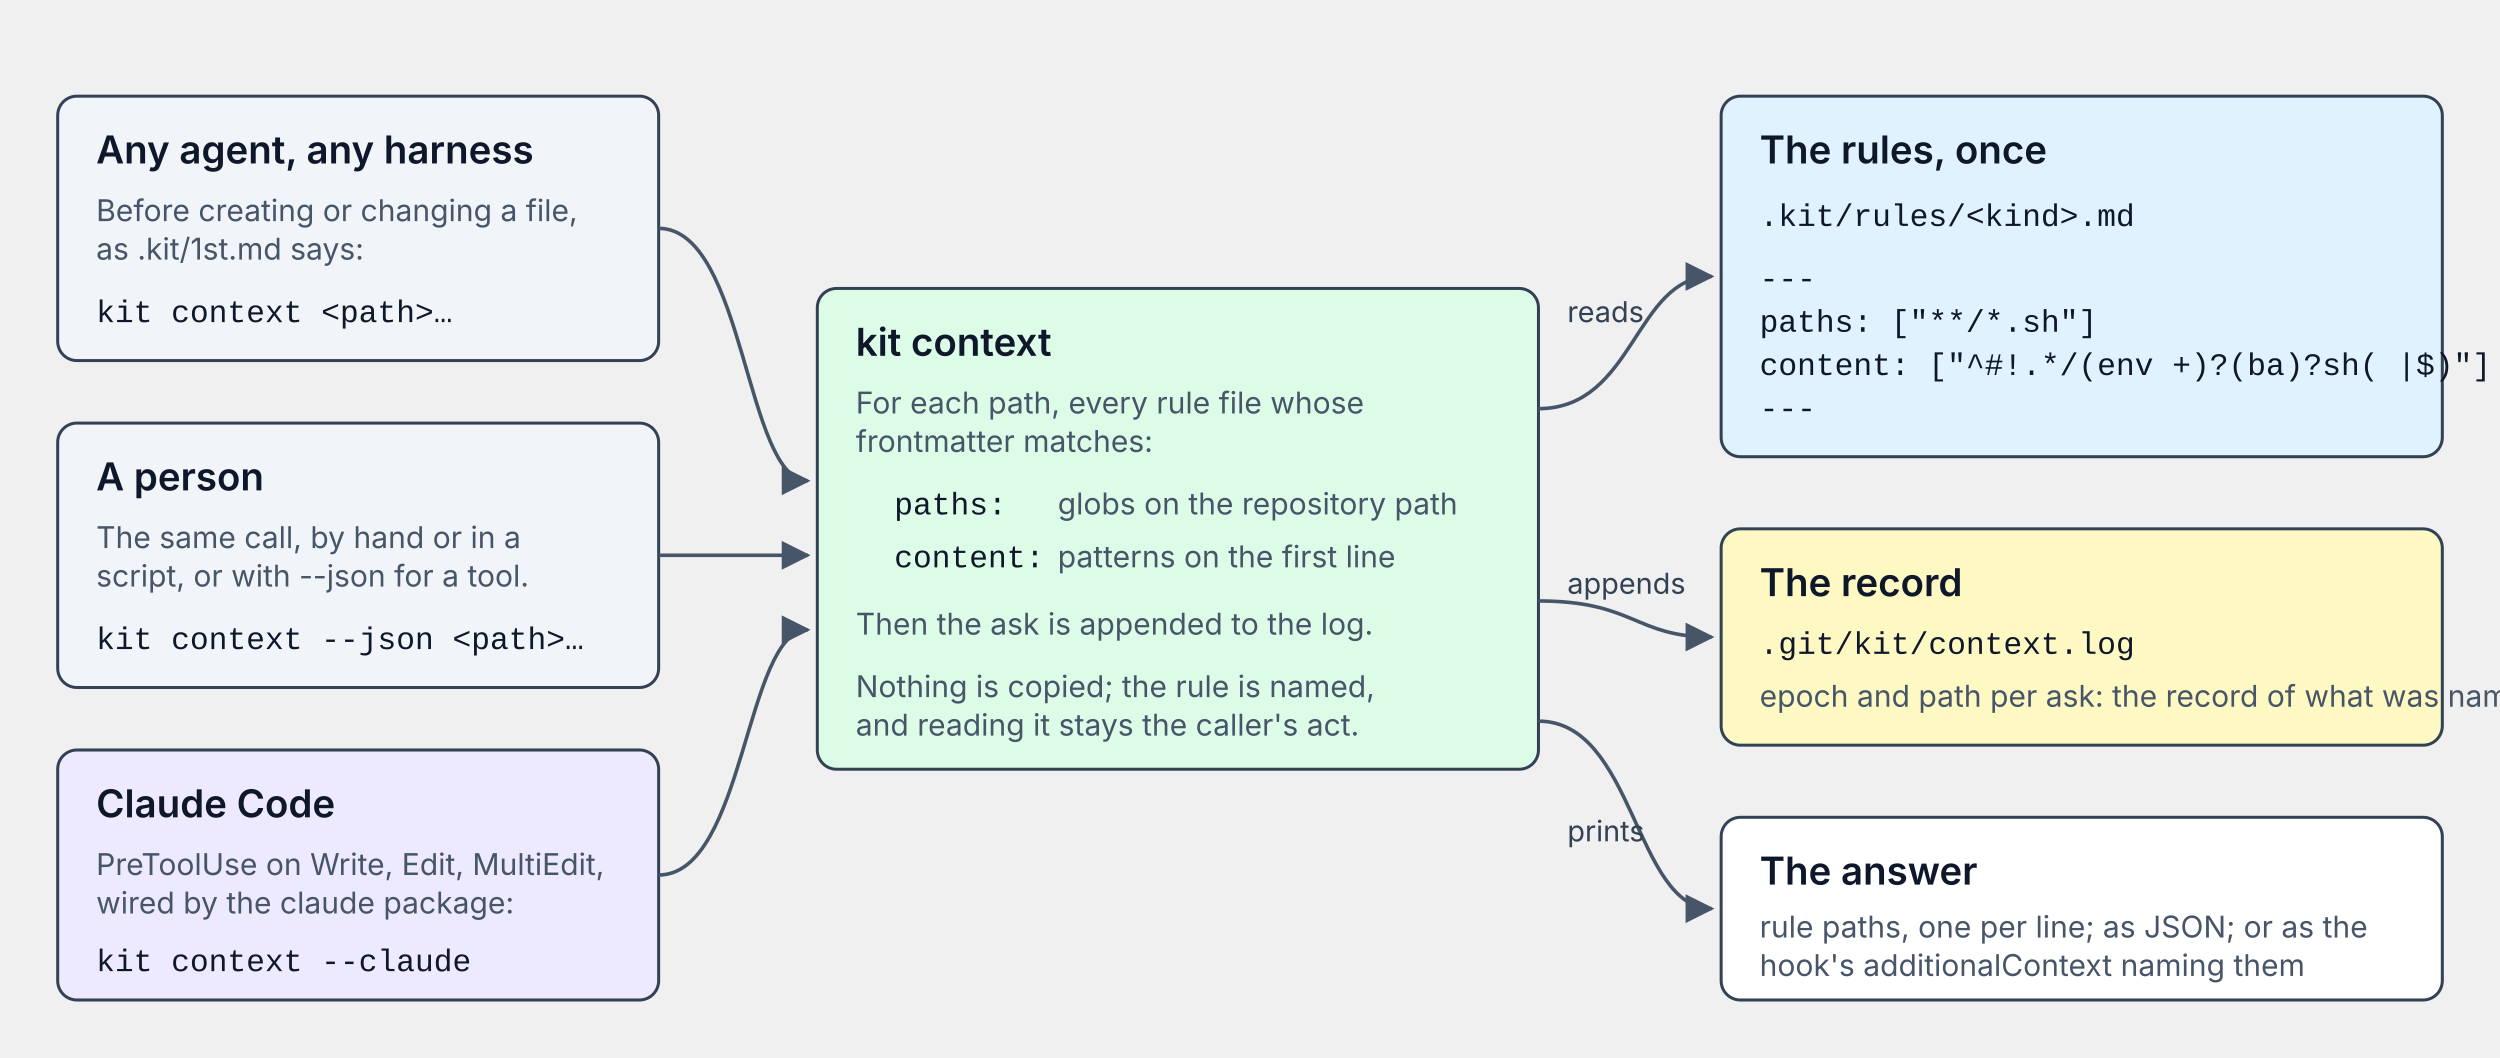
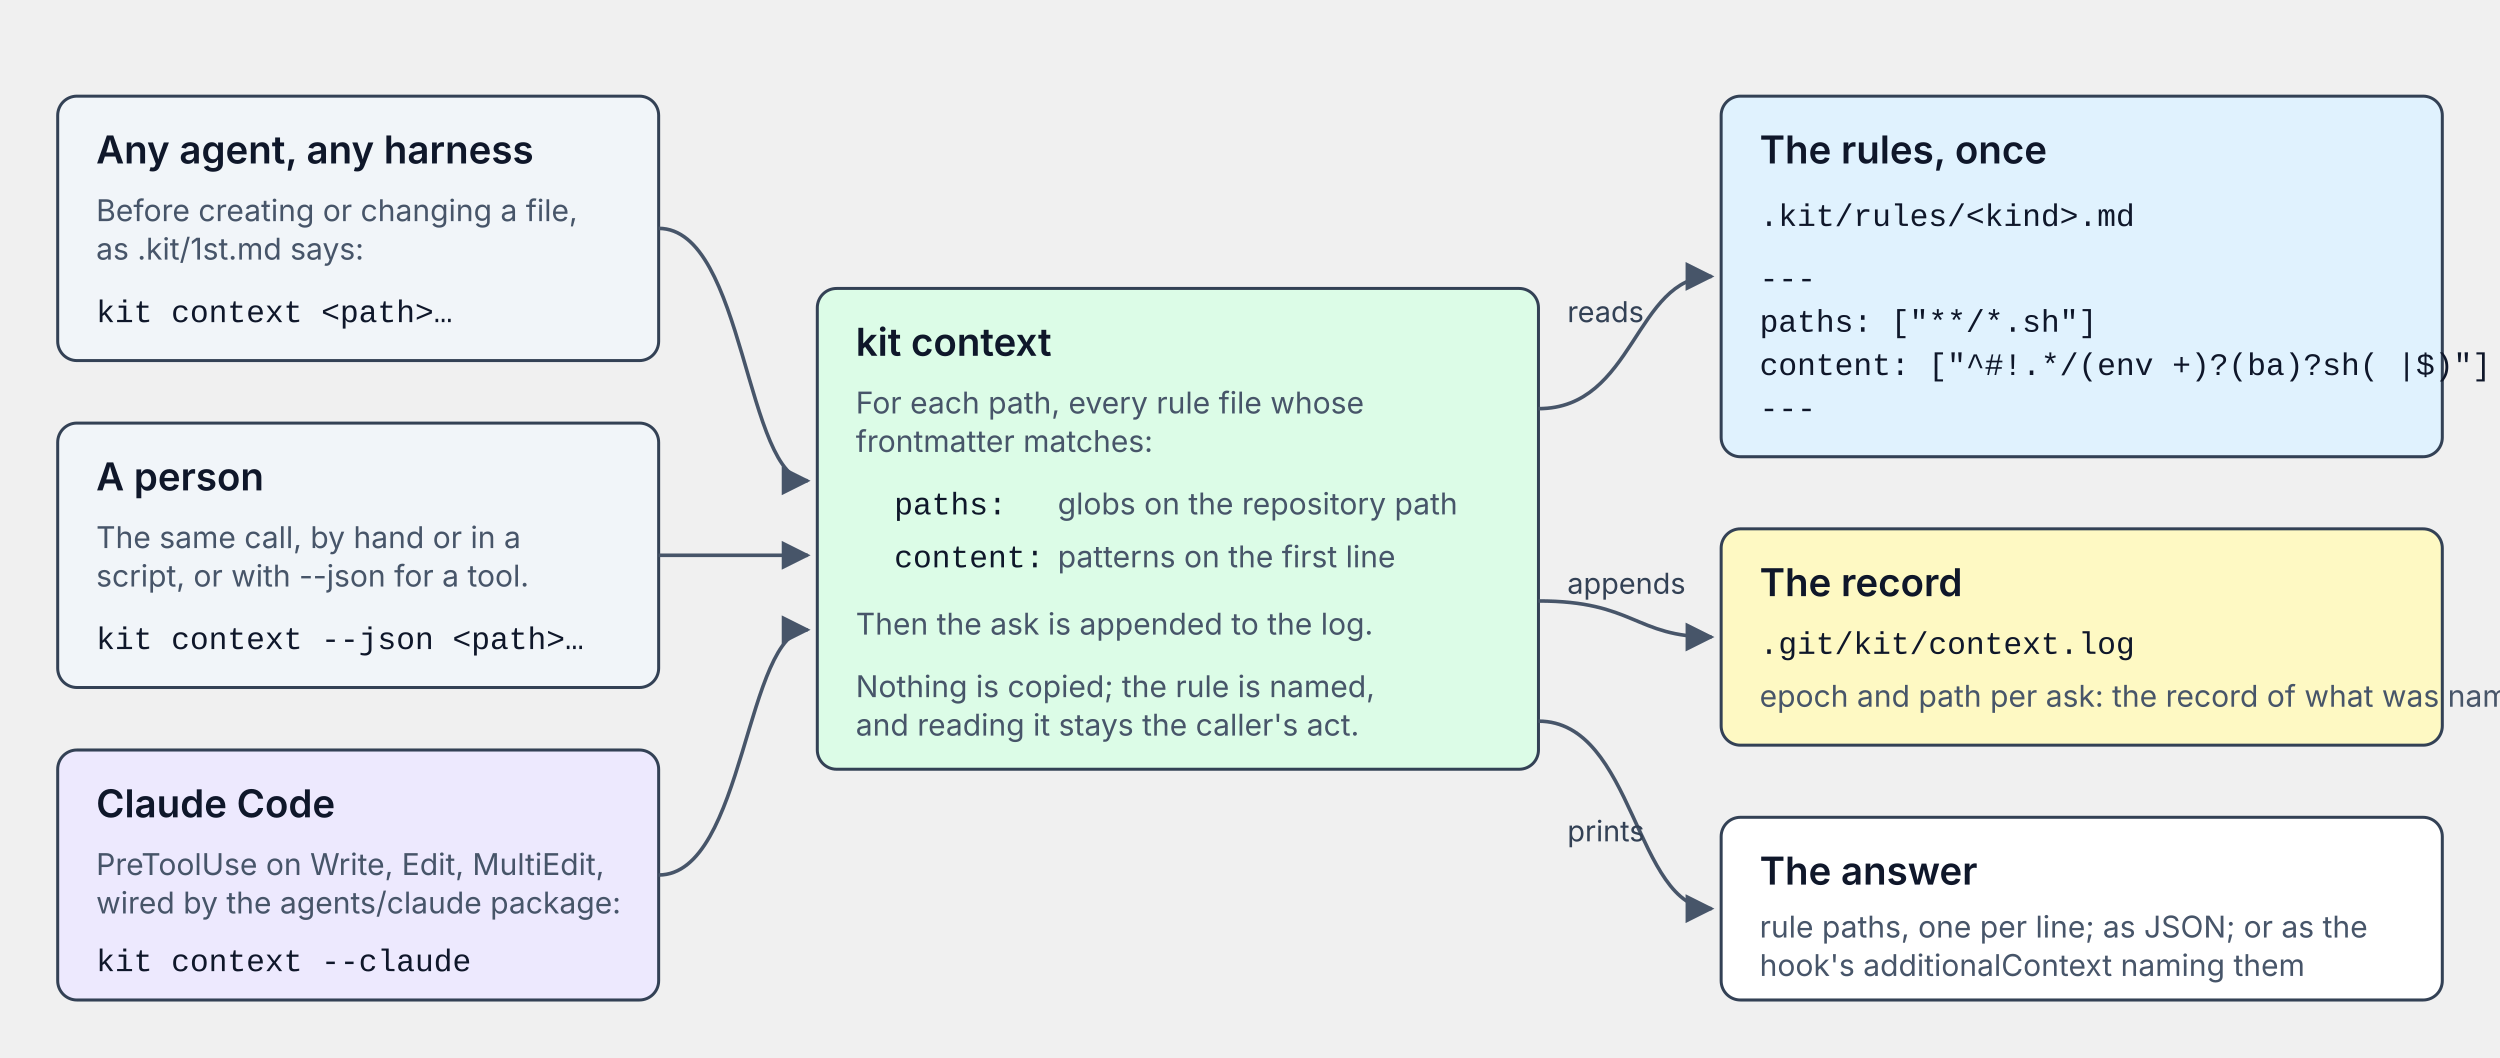
<svg xmlns="http://www.w3.org/2000/svg" viewBox="0 0 1040 440" width="1040" height="440" role="img" aria-labelledby="title desc">
  <defs>
    <marker id="arrow" viewBox="0 0 10 10" refX="9" refY="5" markerWidth="8" markerHeight="8" orient="auto-start-reverse">
      <path d="M 0 0 L 10 5 L 0 10 z" fill="#475569" />
    </marker>
    <style>
      text { font-family: Inter, -apple-system, "Segoe UI", Helvetica, Arial, sans-serif; font-size: 14px; fill: #0f172a; }
      .h { font-size: 16px; font-weight: 600; }
      .m { font-family: "SF Mono", Menlo, Consolas, "Liberation Mono", monospace; font-size: 13px; }
      .d { fill: #475569; font-size: 12.5px; }
      .box { stroke: #334155; stroke-width: 1.25; rx: 8; }
      .edge { stroke: #475569; stroke-width: 1.5; fill: none; marker-end: url(#arrow); }
      .lbl { fill: #334155; font-size: 12px; }
    </style>
  </defs>
  <rect class="box" x="24" y="40" width="250" height="110" fill="#f1f5f9" />
  <text class="h" x="40" y="68">Any agent, any harness</text>
  <text class="d" x="40" y="92">Before creating or changing a file,</text>
  <text class="d" x="40" y="108">as .kit/1st.md says:</text>
  <text class="m" x="40" y="134">kit context &lt;path&gt;…</text>
  <rect class="box" x="24" y="176" width="250" height="110" fill="#f1f5f9" />
  <text class="h" x="40" y="204">A person</text>
  <text class="d" x="40" y="228">The same call, by hand or in a</text>
  <text class="d" x="40" y="244">script, or with --json for a tool.</text>
  <text class="m" x="40" y="270">kit context --json &lt;path&gt;…</text>
  <rect class="box" x="24" y="312" width="250" height="104" fill="#ede9fe" />
  <text class="h" x="40" y="340">Claude Code</text>
  <text class="d" x="40" y="364">PreToolUse on Write, Edit, MultiEdit,</text>
-   <text class="d" x="40" y="380">wired by the claude package:</text>
+   <text class="d" x="40" y="380">wired by the agents/claude package:</text>
  <text class="m" x="40" y="404">kit context --claude</text>
  <rect class="box" x="340" y="120" width="300" height="200" fill="#dcfce7" />
  <text class="h" x="356" y="148">kit context</text>
  <text class="d" x="356" y="172">For each path, every rule file whose</text>
  <text class="d" x="356" y="188">frontmatter matches:</text>
  <text class="m" x="372" y="214">paths:</text>
  <text class="d" x="440" y="214">globs on the repository path</text>
  <text class="m" x="372" y="236">content:</text>
  <text class="d" x="440" y="236">patterns on the first line</text>
  <text class="d" x="356" y="264">Then the ask is appended to the log.</text>
  <text class="d" x="356" y="290">Nothing is copied; the rule is named,</text>
  <text class="d" x="356" y="306">and reading it stays the caller's act.</text>
  <rect class="box" x="716" y="40" width="300" height="150" fill="#e0f2fe" />
  <text class="h" x="732" y="68">The rules, once</text>
  <text class="m" x="732" y="94">.kit/rules/&lt;kind&gt;.md</text>
  <text class="m" x="732" y="120">---</text>
  <text class="m" x="732" y="138">paths: ["**/*.sh"]</text>
  <text class="m" x="732" y="156">content: ["^#!.*/(env +)?(ba)?sh( |$)"]</text>
  <text class="m" x="732" y="174">---</text>
  <rect class="box" x="716" y="220" width="300" height="90" fill="#fef9c3" />
  <text class="h" x="732" y="248">The record</text>
  <text class="m" x="732" y="272">.git/kit/context.log</text>
  <text class="d" x="732" y="294">epoch and path per ask: the record of what was named</text>
  <rect class="box" x="716" y="340" width="300" height="76" fill="#ffffff" />
  <text class="h" x="732" y="368">The answer</text>
  <text class="d" x="732" y="390">rule paths, one per line; as JSON; or as the</text>
  <text class="d" x="732" y="406">hook's additionalContext naming them</text>
  <path class="edge" d="M 274 95 C 310 95, 310 200, 336 200" />
  <path class="edge" d="M 274 231 L 336 231" />
  <path class="edge" d="M 274 364 C 310 364, 310 262, 336 262" />
  <path class="edge" d="M 640 170 C 680 170, 680 115, 712 115" />
  <text class="lbl" x="652" y="134">reads</text>
  <path class="edge" d="M 640 250 C 680 250, 680 265, 712 265" />
  <text class="lbl" x="652" y="247">appends</text>
  <path class="edge" d="M 640 300 C 680 300, 680 378, 712 378" />
  <text class="lbl" x="652" y="350">prints</text>
</svg>
